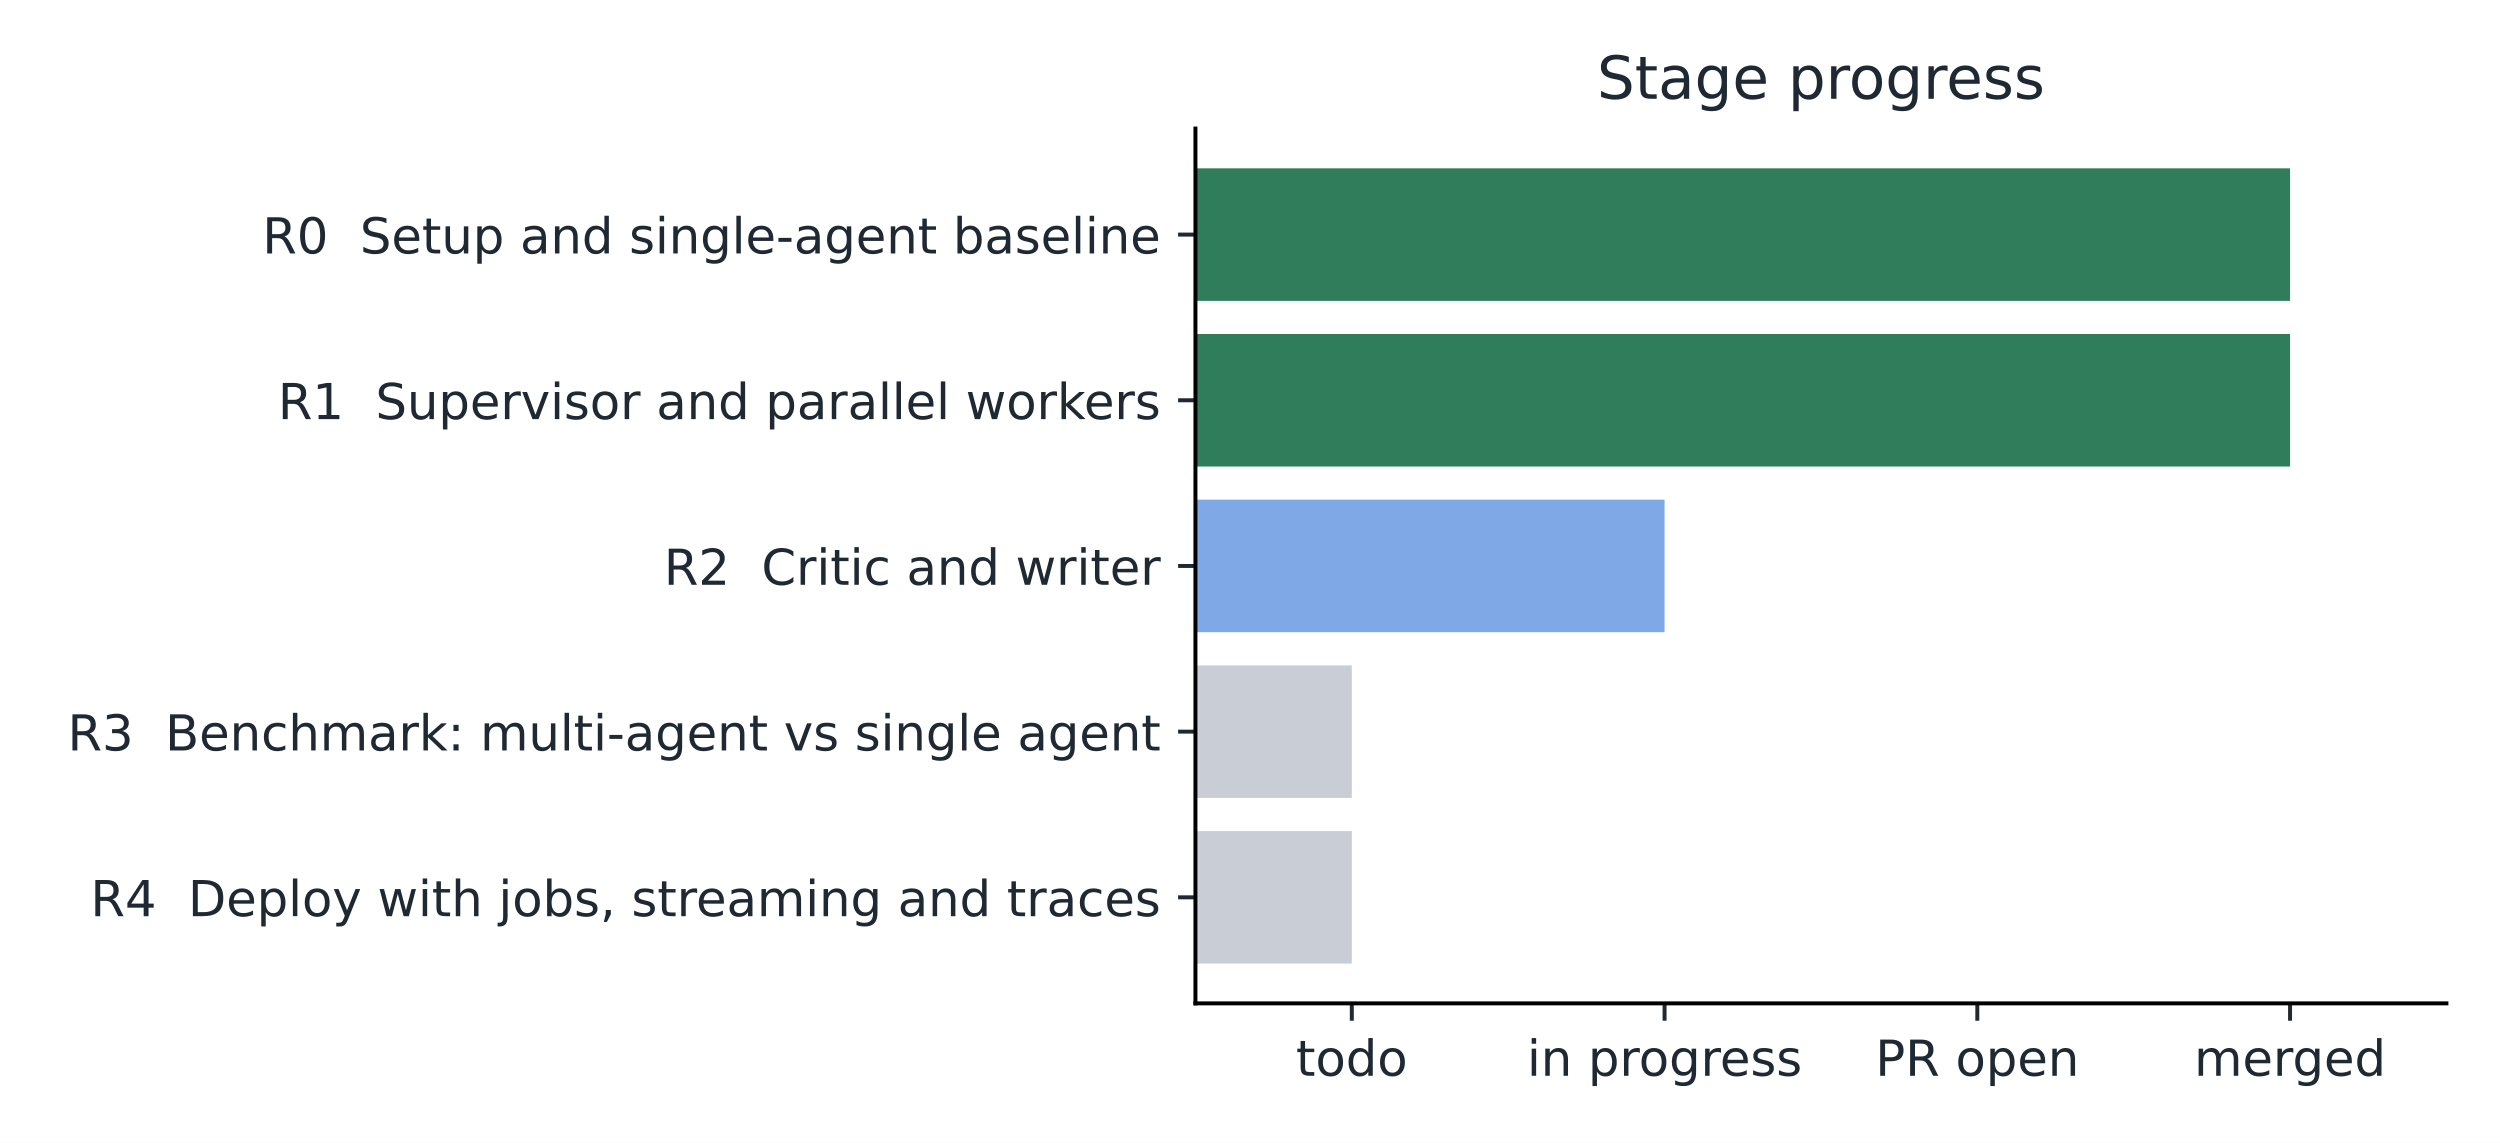
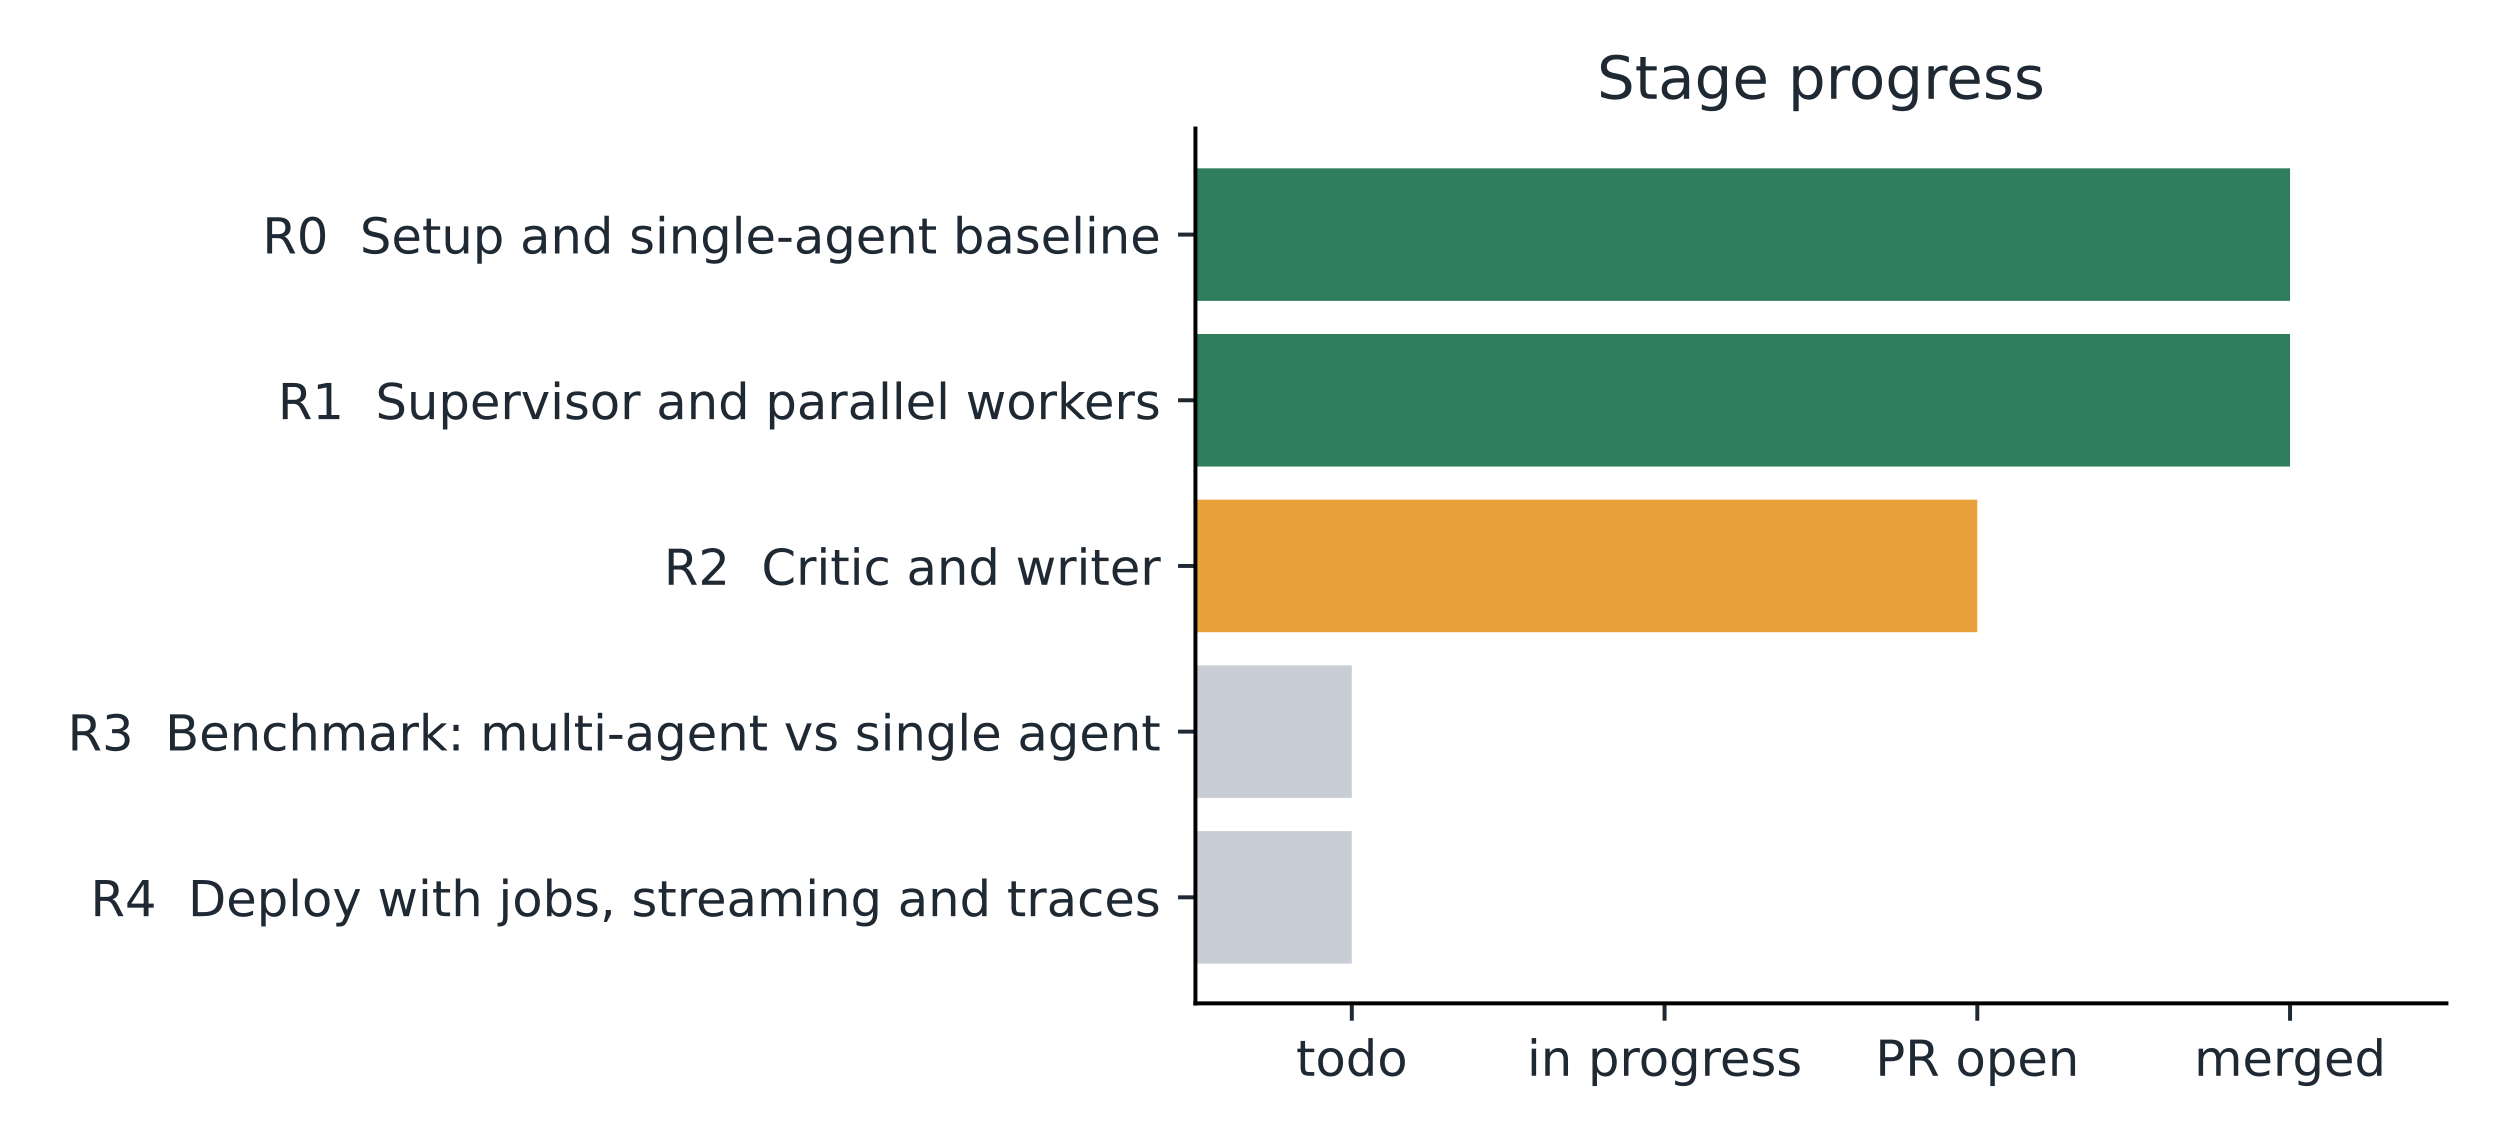
<svg xmlns="http://www.w3.org/2000/svg" xmlns:xlink="http://www.w3.org/1999/xlink" width="504pt" height="230.4pt" viewBox="0 0 504 230.4" version="1.1">
  <defs>
    <style type="text/css">*{stroke-linejoin: round; stroke-linecap: butt}</style>
  </defs>
  <g id="figure_1">
    <g id="patch_1">
      <path d="M 0 230.4  L 504 230.4  L 504 0  L 0 0  z " style="fill: #ffffff" />
    </g>
    <g id="axes_1">
      <g id="patch_2">
        <path d="M 241 202.278  L 493.2 202.278  L 493.2 25.917  L 241 25.917  z " style="fill: #ffffff" />
      </g>
      <g id="patch_3">
-         <path d="M 241 194.261  L 272.525 194.261  L 272.525 167.54  L 241 167.54  z " clip-path="url(#pfa399a8259)" style="fill: #c9ced6" />
+         <path d="M 241 194.261  L 272.525 194.261  L 272.525 167.54  L 241 167.54  z " clip-path="url(#p5c71dfe4f5)" style="fill: #c9ced6" />
      </g>
      <g id="patch_4">
-         <path d="M 241 160.86  L 272.525 160.86  L 272.525 134.138  L 241 134.138  z " clip-path="url(#pfa399a8259)" style="fill: #c9ced6" />
+         <path d="M 241 160.86  L 272.525 160.86  L 272.525 134.138  L 241 134.138  z " clip-path="url(#p5c71dfe4f5)" style="fill: #c9ced6" />
      </g>
      <g id="patch_5">
-         <path d="M 241 127.458  L 335.575 127.458  L 335.575 100.737  L 241 100.737  z " clip-path="url(#pfa399a8259)" style="fill: #7fa8e6" />
+         <path d="M 241 127.458  L 398.625 127.458  L 398.625 100.737  L 241 100.737  z " clip-path="url(#p5c71dfe4f5)" style="fill: #e9a23b" />
      </g>
      <g id="patch_6">
-         <path d="M 241 94.056  L 461.675 94.056  L 461.675 67.335  L 241 67.335  z " clip-path="url(#pfa399a8259)" style="fill: #2f7d5b" />
+         <path d="M 241 94.056  L 461.675 94.056  L 461.675 67.335  L 241 67.335  z " clip-path="url(#p5c71dfe4f5)" style="fill: #2f7d5b" />
      </g>
      <g id="patch_7">
-         <path d="M 241 60.655  L 461.675 60.655  L 461.675 33.934  L 241 33.934  z " clip-path="url(#pfa399a8259)" style="fill: #2f7d5b" />
+         <path d="M 241 60.655  L 461.675 60.655  L 461.675 33.934  L 241 33.934  z " clip-path="url(#p5c71dfe4f5)" style="fill: #2f7d5b" />
      </g>
      <g id="matplotlib.axis_1">
        <g id="xtick_1">
          <g id="line2d_1">
            <defs>
-               <path id="mbe56756fc5" d="M 0 0  L 0 3.5  " style="stroke: #1f2933; stroke-width: 0.8" />
+               <path id="m8892767c3a" d="M 0 0  L 0 3.5  " style="stroke: #1f2933; stroke-width: 0.8" />
            </defs>
            <g>
-               <use xlink:href="#mbe56756fc5" x="272.525" y="202.278" style="fill: #1f2933; stroke: #1f2933; stroke-width: 0.8" />
+               <use xlink:href="#m8892767c3a" x="272.525" y="202.278" style="fill: #1f2933; stroke: #1f2933; stroke-width: 0.8" />
            </g>
          </g>
          <g id="text_1">
            <g style="fill: #1f2933" transform="translate(261.2719 216.8761) scale(0.1 -0.1)">
              <defs>
                <path id="DejaVuSans-57" d="M 1172 4494  L 1172 3500  L 2356 3500  L 2356 3053  L 1172 3053  L 1172 1153  Q 1172 725 1289 603  Q 1406 481 1766 481  L 2356 481  L 2356 0  L 1766 0  Q 1100 0 847 248  Q 594 497 594 1153  L 594 3053  L 172 3053  L 172 3500  L 594 3500  L 594 4494  L 1172 4494  z " transform="scale(0.015625)" />
                <path id="DejaVuSans-52" d="M 1959 3097  Q 1497 3097 1228 2736  Q 959 2375 959 1747  Q 959 1119 1226 758  Q 1494 397 1959 397  Q 2419 397 2687 759  Q 2956 1122 2956 1747  Q 2956 2369 2687 2733  Q 2419 3097 1959 3097  z M 1959 3584  Q 2709 3584 3137 3096  Q 3566 2609 3566 1747  Q 3566 888 3137 398  Q 2709 -91 1959 -91  Q 1206 -91 779 398  Q 353 888 353 1747  Q 353 2609 779 3096  Q 1206 3584 1959 3584  z " transform="scale(0.015625)" />
                <path id="DejaVuSans-47" d="M 2906 2969  L 2906 4863  L 3481 4863  L 3481 0  L 2906 0  L 2906 525  Q 2725 213 2448 61  Q 2172 -91 1784 -91  Q 1150 -91 751 415  Q 353 922 353 1747  Q 353 2572 751 3078  Q 1150 3584 1784 3584  Q 2172 3584 2448 3432  Q 2725 3281 2906 2969  z M 947 1747  Q 947 1113 1208 752  Q 1469 391 1925 391  Q 2381 391 2643 752  Q 2906 1113 2906 1747  Q 2906 2381 2643 2742  Q 2381 3103 1925 3103  Q 1469 3103 1208 2742  Q 947 2381 947 1747  z " transform="scale(0.015625)" />
              </defs>
              <use xlink:href="#DejaVuSans-57" />
              <use xlink:href="#DejaVuSans-52" transform="translate(39.20312 0)" />
              <use xlink:href="#DejaVuSans-47" transform="translate(100.3906 0)" />
              <use xlink:href="#DejaVuSans-52" transform="translate(163.875 0)" />
            </g>
          </g>
        </g>
        <g id="xtick_2">
          <g id="line2d_2">
            <g>
-               <use xlink:href="#mbe56756fc5" x="335.575" y="202.278" style="fill: #1f2933; stroke: #1f2933; stroke-width: 0.8" />
+               <use xlink:href="#m8892767c3a" x="335.575" y="202.278" style="fill: #1f2933; stroke: #1f2933; stroke-width: 0.8" />
            </g>
          </g>
          <g id="text_2">
            <g style="fill: #1f2933" transform="translate(307.8438 216.8761) scale(0.1 -0.1)">
              <defs>
                <path id="DejaVuSans-4c" d="M 603 3500  L 1178 3500  L 1178 0  L 603 0  L 603 3500  z M 603 4863  L 1178 4863  L 1178 4134  L 603 4134  L 603 4863  z " transform="scale(0.015625)" />
                <path id="DejaVuSans-51" d="M 3513 2113  L 3513 0  L 2938 0  L 2938 2094  Q 2938 2591 2744 2837  Q 2550 3084 2163 3084  Q 1697 3084 1428 2787  Q 1159 2491 1159 1978  L 1159 0  L 581 0  L 581 3500  L 1159 3500  L 1159 2956  Q 1366 3272 1645 3428  Q 1925 3584 2291 3584  Q 2894 3584 3203 3211  Q 3513 2838 3513 2113  z " transform="scale(0.015625)" />
                <path id="DejaVuSans-3" transform="scale(0.015625)" />
                <path id="DejaVuSans-53" d="M 1159 525  L 1159 -1331  L 581 -1331  L 581 3500  L 1159 3500  L 1159 2969  Q 1341 3281 1617 3432  Q 1894 3584 2278 3584  Q 2916 3584 3314 3078  Q 3713 2572 3713 1747  Q 3713 922 3314 415  Q 2916 -91 2278 -91  Q 1894 -91 1617 61  Q 1341 213 1159 525  z M 3116 1747  Q 3116 2381 2855 2742  Q 2594 3103 2138 3103  Q 1681 3103 1420 2742  Q 1159 2381 1159 1747  Q 1159 1113 1420 752  Q 1681 391 2138 391  Q 2594 391 2855 752  Q 3116 1113 3116 1747  z " transform="scale(0.015625)" />
                <path id="DejaVuSans-55" d="M 2631 2963  Q 2534 3019 2420 3045  Q 2306 3072 2169 3072  Q 1681 3072 1420 2755  Q 1159 2438 1159 1844  L 1159 0  L 581 0  L 581 3500  L 1159 3500  L 1159 2956  Q 1341 3275 1631 3429  Q 1922 3584 2338 3584  Q 2397 3584 2469 3576  Q 2541 3569 2628 3553  L 2631 2963  z " transform="scale(0.015625)" />
                <path id="DejaVuSans-4a" d="M 2906 1791  Q 2906 2416 2648 2759  Q 2391 3103 1925 3103  Q 1463 3103 1205 2759  Q 947 2416 947 1791  Q 947 1169 1205 825  Q 1463 481 1925 481  Q 2391 481 2648 825  Q 2906 1169 2906 1791  z M 3481 434  Q 3481 -459 3084 -895  Q 2688 -1331 1869 -1331  Q 1566 -1331 1297 -1286  Q 1028 -1241 775 -1147  L 775 -588  Q 1028 -725 1275 -790  Q 1522 -856 1778 -856  Q 2344 -856 2625 -561  Q 2906 -266 2906 331  L 2906 616  Q 2728 306 2450 153  Q 2172 0 1784 0  Q 1141 0 747 490  Q 353 981 353 1791  Q 353 2603 747 3093  Q 1141 3584 1784 3584  Q 2172 3584 2450 3431  Q 2728 3278 2906 2969  L 2906 3500  L 3481 3500  L 3481 434  z " transform="scale(0.015625)" />
                <path id="DejaVuSans-48" d="M 3597 1894  L 3597 1613  L 953 1613  Q 991 1019 1311 708  Q 1631 397 2203 397  Q 2534 397 2845 478  Q 3156 559 3463 722  L 3463 178  Q 3153 47 2828 -22  Q 2503 -91 2169 -91  Q 1331 -91 842 396  Q 353 884 353 1716  Q 353 2575 817 3079  Q 1281 3584 2069 3584  Q 2775 3584 3186 3129  Q 3597 2675 3597 1894  z M 3022 2063  Q 3016 2534 2758 2815  Q 2500 3097 2075 3097  Q 1594 3097 1305 2825  Q 1016 2553 972 2059  L 3022 2063  z " transform="scale(0.015625)" />
                <path id="DejaVuSans-56" d="M 2834 3397  L 2834 2853  Q 2591 2978 2328 3040  Q 2066 3103 1784 3103  Q 1356 3103 1142 2972  Q 928 2841 928 2578  Q 928 2378 1081 2264  Q 1234 2150 1697 2047  L 1894 2003  Q 2506 1872 2764 1633  Q 3022 1394 3022 966  Q 3022 478 2636 193  Q 2250 -91 1575 -91  Q 1294 -91 989 -36  Q 684 19 347 128  L 347 722  Q 666 556 975 473  Q 1284 391 1588 391  Q 1994 391 2212 530  Q 2431 669 2431 922  Q 2431 1156 2273 1281  Q 2116 1406 1581 1522  L 1381 1569  Q 847 1681 609 1914  Q 372 2147 372 2553  Q 372 3047 722 3315  Q 1072 3584 1716 3584  Q 2034 3584 2315 3537  Q 2597 3491 2834 3397  z " transform="scale(0.015625)" />
              </defs>
              <use xlink:href="#DejaVuSans-4c" />
              <use xlink:href="#DejaVuSans-51" transform="translate(27.78125 0)" />
              <use xlink:href="#DejaVuSans-3" transform="translate(91.15625 0)" />
              <use xlink:href="#DejaVuSans-53" transform="translate(122.9375 0)" />
              <use xlink:href="#DejaVuSans-55" transform="translate(186.4219 0)" />
              <use xlink:href="#DejaVuSans-52" transform="translate(225.3281 0)" />
              <use xlink:href="#DejaVuSans-4a" transform="translate(286.5156 0)" />
              <use xlink:href="#DejaVuSans-55" transform="translate(350 0)" />
              <use xlink:href="#DejaVuSans-48" transform="translate(388.9062 0)" />
              <use xlink:href="#DejaVuSans-56" transform="translate(450.4375 0)" />
              <use xlink:href="#DejaVuSans-56" transform="translate(502.5312 0)" />
            </g>
          </g>
        </g>
        <g id="xtick_3">
          <g id="line2d_3">
            <g>
-               <use xlink:href="#mbe56756fc5" x="398.625" y="202.278" style="fill: #1f2933; stroke: #1f2933; stroke-width: 0.8" />
+               <use xlink:href="#m8892767c3a" x="398.625" y="202.278" style="fill: #1f2933; stroke: #1f2933; stroke-width: 0.8" />
            </g>
          </g>
          <g id="text_3">
            <g style="fill: #1f2933" transform="translate(378.068 216.8753) scale(0.1 -0.1)">
              <defs>
                <path id="DejaVuSans-33" d="M 1259 4147  L 1259 2394  L 2053 2394  Q 2494 2394 2734 2622  Q 2975 2850 2975 3272  Q 2975 3691 2734 3919  Q 2494 4147 2053 4147  L 1259 4147  z M 628 4666  L 2053 4666  Q 2838 4666 3239 4311  Q 3641 3956 3641 3272  Q 3641 2581 3239 2228  Q 2838 1875 2053 1875  L 1259 1875  L 1259 0  L 628 0  L 628 4666  z " transform="scale(0.015625)" />
                <path id="DejaVuSans-35" d="M 2841 2188  Q 3044 2119 3236 1894  Q 3428 1669 3622 1275  L 4263 0  L 3584 0  L 2988 1197  Q 2756 1666 2539 1819  Q 2322 1972 1947 1972  L 1259 1972  L 1259 0  L 628 0  L 628 4666  L 2053 4666  Q 2853 4666 3247 4331  Q 3641 3997 3641 3322  Q 3641 2881 3436 2590  Q 3231 2300 2841 2188  z M 1259 4147  L 1259 2491  L 2053 2491  Q 2509 2491 2742 2702  Q 2975 2913 2975 3322  Q 2975 3731 2742 3939  Q 2509 4147 2053 4147  L 1259 4147  z " transform="scale(0.015625)" />
              </defs>
              <use xlink:href="#DejaVuSans-33" />
              <use xlink:href="#DejaVuSans-35" transform="translate(60.29688 0)" />
              <use xlink:href="#DejaVuSans-3" transform="translate(129.7812 0)" />
              <use xlink:href="#DejaVuSans-52" transform="translate(161.5625 0)" />
              <use xlink:href="#DejaVuSans-53" transform="translate(222.75 0)" />
              <use xlink:href="#DejaVuSans-48" transform="translate(286.2344 0)" />
              <use xlink:href="#DejaVuSans-51" transform="translate(347.7656 0)" />
            </g>
          </g>
        </g>
        <g id="xtick_4">
          <g id="line2d_4">
            <g>
-               <use xlink:href="#mbe56756fc5" x="461.675" y="202.278" style="fill: #1f2933; stroke: #1f2933; stroke-width: 0.8" />
+               <use xlink:href="#m8892767c3a" x="461.675" y="202.278" style="fill: #1f2933; stroke: #1f2933; stroke-width: 0.8" />
            </g>
          </g>
          <g id="text_4">
            <g style="fill: #1f2933" transform="translate(442.3352 216.8761) scale(0.1 -0.1)">
              <defs>
                <path id="DejaVuSans-50" d="M 3328 2828  Q 3544 3216 3844 3400  Q 4144 3584 4550 3584  Q 5097 3584 5394 3201  Q 5691 2819 5691 2113  L 5691 0  L 5113 0  L 5113 2094  Q 5113 2597 4934 2840  Q 4756 3084 4391 3084  Q 3944 3084 3684 2787  Q 3425 2491 3425 1978  L 3425 0  L 2847 0  L 2847 2094  Q 2847 2600 2669 2842  Q 2491 3084 2119 3084  Q 1678 3084 1418 2786  Q 1159 2488 1159 1978  L 1159 0  L 581 0  L 581 3500  L 1159 3500  L 1159 2956  Q 1356 3278 1631 3431  Q 1906 3584 2284 3584  Q 2666 3584 2933 3390  Q 3200 3197 3328 2828  z " transform="scale(0.015625)" />
              </defs>
              <use xlink:href="#DejaVuSans-50" />
              <use xlink:href="#DejaVuSans-48" transform="translate(97.40625 0)" />
              <use xlink:href="#DejaVuSans-55" transform="translate(158.9375 0)" />
              <use xlink:href="#DejaVuSans-4a" transform="translate(198.2969 0)" />
              <use xlink:href="#DejaVuSans-48" transform="translate(261.7812 0)" />
              <use xlink:href="#DejaVuSans-47" transform="translate(323.3125 0)" />
            </g>
          </g>
        </g>
      </g>
      <g id="matplotlib.axis_2">
        <g id="ytick_1">
          <g id="line2d_5">
            <defs>
-               <path id="m8be90aab7a" d="M 0 0  L -3.5 0  " style="stroke: #1f2933; stroke-width: 0.8" />
+               <path id="m00136f7416" d="M 0 0  L -3.5 0  " style="stroke: #1f2933; stroke-width: 0.8" />
            </defs>
            <g>
-               <use xlink:href="#m8be90aab7a" x="241" y="180.901" style="fill: #1f2933; stroke: #1f2933; stroke-width: 0.8" />
+               <use xlink:href="#m00136f7416" x="241" y="180.901" style="fill: #1f2933; stroke: #1f2933; stroke-width: 0.8" />
            </g>
          </g>
          <g id="text_5">
            <g style="fill: #1f2933" transform="translate(18.2375 184.6998) scale(0.1 -0.1)">
              <defs>
                <path id="DejaVuSans-17" d="M 2419 4116  L 825 1625  L 2419 1625  L 2419 4116  z M 2253 4666  L 3047 4666  L 3047 1625  L 3713 1625  L 3713 1100  L 3047 1100  L 3047 0  L 2419 0  L 2419 1100  L 313 1100  L 313 1709  L 2253 4666  z " transform="scale(0.015625)" />
                <path id="DejaVuSans-27" d="M 1259 4147  L 1259 519  L 2022 519  Q 2988 519 3436 956  Q 3884 1394 3884 2338  Q 3884 3275 3436 3711  Q 2988 4147 2022 4147  L 1259 4147  z M 628 4666  L 1925 4666  Q 3281 4666 3915 4102  Q 4550 3538 4550 2338  Q 4550 1131 3912 565  Q 3275 0 1925 0  L 628 0  L 628 4666  z " transform="scale(0.015625)" />
                <path id="DejaVuSans-4f" d="M 603 4863  L 1178 4863  L 1178 0  L 603 0  L 603 4863  z " transform="scale(0.015625)" />
                <path id="DejaVuSans-5c" d="M 2059 -325  Q 1816 -950 1584 -1140  Q 1353 -1331 966 -1331  L 506 -1331  L 506 -850  L 844 -850  Q 1081 -850 1212 -737  Q 1344 -625 1503 -206  L 1606 56  L 191 3500  L 800 3500  L 1894 763  L 2988 3500  L 3597 3500  L 2059 -325  z " transform="scale(0.015625)" />
                <path id="DejaVuSans-5a" d="M 269 3500  L 844 3500  L 1563 769  L 2278 3500  L 2956 3500  L 3675 769  L 4391 3500  L 4966 3500  L 4050 0  L 3372 0  L 2619 2869  L 1863 0  L 1184 0  L 269 3500  z " transform="scale(0.015625)" />
                <path id="DejaVuSans-4b" d="M 3513 2113  L 3513 0  L 2938 0  L 2938 2094  Q 2938 2591 2744 2837  Q 2550 3084 2163 3084  Q 1697 3084 1428 2787  Q 1159 2491 1159 1978  L 1159 0  L 581 0  L 581 4863  L 1159 4863  L 1159 2956  Q 1366 3272 1645 3428  Q 1925 3584 2291 3584  Q 2894 3584 3203 3211  Q 3513 2838 3513 2113  z " transform="scale(0.015625)" />
                <path id="DejaVuSans-4d" d="M 603 3500  L 1178 3500  L 1178 -63  Q 1178 -731 923 -1031  Q 669 -1331 103 -1331  L -116 -1331  L -116 -844  L 38 -844  Q 366 -844 484 -692  Q 603 -541 603 -63  L 603 3500  z M 603 4863  L 1178 4863  L 1178 4134  L 603 4134  L 603 4863  z " transform="scale(0.015625)" />
                <path id="DejaVuSans-45" d="M 3116 1747  Q 3116 2381 2855 2742  Q 2594 3103 2138 3103  Q 1681 3103 1420 2742  Q 1159 2381 1159 1747  Q 1159 1113 1420 752  Q 1681 391 2138 391  Q 2594 391 2855 752  Q 3116 1113 3116 1747  z M 1159 2969  Q 1341 3281 1617 3432  Q 1894 3584 2278 3584  Q 2916 3584 3314 3078  Q 3713 2572 3713 1747  Q 3713 922 3314 415  Q 2916 -91 2278 -91  Q 1894 -91 1617 61  Q 1341 213 1159 525  L 1159 0  L 581 0  L 581 4863  L 1159 4863  L 1159 2969  z " transform="scale(0.015625)" />
                <path id="DejaVuSans-f" d="M 750 794  L 1409 794  L 1409 256  L 897 -744  L 494 -744  L 750 256  L 750 794  z " transform="scale(0.015625)" />
                <path id="DejaVuSans-44" d="M 2194 1759  Q 1497 1759 1228 1600  Q 959 1441 959 1056  Q 959 750 1161 570  Q 1363 391 1709 391  Q 2188 391 2477 730  Q 2766 1069 2766 1631  L 2766 1759  L 2194 1759  z M 3341 1997  L 3341 0  L 2766 0  L 2766 531  Q 2569 213 2275 61  Q 1981 -91 1556 -91  Q 1019 -91 701 211  Q 384 513 384 1019  Q 384 1609 779 1909  Q 1175 2209 1959 2209  L 2766 2209  L 2766 2266  Q 2766 2663 2505 2880  Q 2244 3097 1772 3097  Q 1472 3097 1187 3025  Q 903 2953 641 2809  L 641 3341  Q 956 3463 1253 3523  Q 1550 3584 1831 3584  Q 2591 3584 2966 3190  Q 3341 2797 3341 1997  z " transform="scale(0.015625)" />
                <path id="DejaVuSans-46" d="M 3122 3366  L 3122 2828  Q 2878 2963 2633 3030  Q 2388 3097 2138 3097  Q 1578 3097 1268 2742  Q 959 2388 959 1747  Q 959 1106 1268 751  Q 1578 397 2138 397  Q 2388 397 2633 464  Q 2878 531 3122 666  L 3122 134  Q 2881 22 2623 -34  Q 2366 -91 2075 -91  Q 1284 -91 818 406  Q 353 903 353 1747  Q 353 2603 823 3093  Q 1294 3584 2113 3584  Q 2378 3584 2631 3529  Q 2884 3475 3122 3366  z " transform="scale(0.015625)" />
              </defs>
              <use xlink:href="#DejaVuSans-35" />
              <use xlink:href="#DejaVuSans-17" transform="translate(69.48438 0)" />
              <use xlink:href="#DejaVuSans-3" transform="translate(133.1094 0)" />
              <use xlink:href="#DejaVuSans-3" transform="translate(164.8906 0)" />
              <use xlink:href="#DejaVuSans-27" transform="translate(196.6719 0)" />
              <use xlink:href="#DejaVuSans-48" transform="translate(273.6719 0)" />
              <use xlink:href="#DejaVuSans-53" transform="translate(335.2031 0)" />
              <use xlink:href="#DejaVuSans-4f" transform="translate(398.6875 0)" />
              <use xlink:href="#DejaVuSans-52" transform="translate(426.4688 0)" />
              <use xlink:href="#DejaVuSans-5c" transform="translate(487.6562 0)" />
              <use xlink:href="#DejaVuSans-3" transform="translate(546.8438 0)" />
              <use xlink:href="#DejaVuSans-5a" transform="translate(578.625 0)" />
              <use xlink:href="#DejaVuSans-4c" transform="translate(660.4062 0)" />
              <use xlink:href="#DejaVuSans-57" transform="translate(688.1875 0)" />
              <use xlink:href="#DejaVuSans-4b" transform="translate(727.3906 0)" />
              <use xlink:href="#DejaVuSans-3" transform="translate(790.7656 0)" />
              <use xlink:href="#DejaVuSans-4d" transform="translate(822.5469 0)" />
              <use xlink:href="#DejaVuSans-52" transform="translate(850.3281 0)" />
              <use xlink:href="#DejaVuSans-45" transform="translate(911.5156 0)" />
              <use xlink:href="#DejaVuSans-56" transform="translate(975 0)" />
              <use xlink:href="#DejaVuSans-f" transform="translate(1027.094 0)" />
              <use xlink:href="#DejaVuSans-3" transform="translate(1058.875 0)" />
              <use xlink:href="#DejaVuSans-56" transform="translate(1090.656 0)" />
              <use xlink:href="#DejaVuSans-57" transform="translate(1142.75 0)" />
              <use xlink:href="#DejaVuSans-55" transform="translate(1181.953 0)" />
              <use xlink:href="#DejaVuSans-48" transform="translate(1220.859 0)" />
              <use xlink:href="#DejaVuSans-44" transform="translate(1282.391 0)" />
              <use xlink:href="#DejaVuSans-50" transform="translate(1343.672 0)" />
              <use xlink:href="#DejaVuSans-4c" transform="translate(1441.078 0)" />
              <use xlink:href="#DejaVuSans-51" transform="translate(1468.859 0)" />
              <use xlink:href="#DejaVuSans-4a" transform="translate(1532.234 0)" />
              <use xlink:href="#DejaVuSans-3" transform="translate(1595.719 0)" />
              <use xlink:href="#DejaVuSans-44" transform="translate(1627.5 0)" />
              <use xlink:href="#DejaVuSans-51" transform="translate(1688.781 0)" />
              <use xlink:href="#DejaVuSans-47" transform="translate(1752.156 0)" />
              <use xlink:href="#DejaVuSans-3" transform="translate(1815.641 0)" />
              <use xlink:href="#DejaVuSans-57" transform="translate(1847.422 0)" />
              <use xlink:href="#DejaVuSans-55" transform="translate(1886.625 0)" />
              <use xlink:href="#DejaVuSans-44" transform="translate(1927.734 0)" />
              <use xlink:href="#DejaVuSans-46" transform="translate(1989.016 0)" />
              <use xlink:href="#DejaVuSans-48" transform="translate(2044 0)" />
              <use xlink:href="#DejaVuSans-56" transform="translate(2105.531 0)" />
            </g>
          </g>
        </g>
        <g id="ytick_2">
          <g id="line2d_6">
            <g>
-               <use xlink:href="#m8be90aab7a" x="241" y="147.499" style="fill: #1f2933; stroke: #1f2933; stroke-width: 0.8" />
+               <use xlink:href="#m00136f7416" x="241" y="147.499" style="fill: #1f2933; stroke: #1f2933; stroke-width: 0.8" />
            </g>
          </g>
          <g id="text_6">
            <g style="fill: #1f2933" transform="translate(13.62344 151.2982) scale(0.1 -0.1)">
              <defs>
                <path id="DejaVuSans-16" d="M 2597 2516  Q 3050 2419 3304 2112  Q 3559 1806 3559 1356  Q 3559 666 3084 287  Q 2609 -91 1734 -91  Q 1441 -91 1130 -33  Q 819 25 488 141  L 488 750  Q 750 597 1062 519  Q 1375 441 1716 441  Q 2309 441 2620 675  Q 2931 909 2931 1356  Q 2931 1769 2642 2001  Q 2353 2234 1838 2234  L 1294 2234  L 1294 2753  L 1863 2753  Q 2328 2753 2575 2939  Q 2822 3125 2822 3475  Q 2822 3834 2567 4026  Q 2313 4219 1838 4219  Q 1578 4219 1281 4162  Q 984 4106 628 3988  L 628 4550  Q 988 4650 1302 4700  Q 1616 4750 1894 4750  Q 2613 4750 3031 4423  Q 3450 4097 3450 3541  Q 3450 3153 3228 2886  Q 3006 2619 2597 2516  z " transform="scale(0.015625)" />
                <path id="DejaVuSans-25" d="M 1259 2228  L 1259 519  L 2272 519  Q 2781 519 3026 730  Q 3272 941 3272 1375  Q 3272 1813 3026 2020  Q 2781 2228 2272 2228  L 1259 2228  z M 1259 4147  L 1259 2741  L 2194 2741  Q 2656 2741 2882 2914  Q 3109 3088 3109 3444  Q 3109 3797 2882 3972  Q 2656 4147 2194 4147  L 1259 4147  z M 628 4666  L 2241 4666  Q 2963 4666 3353 4366  Q 3744 4066 3744 3513  Q 3744 3084 3544 2831  Q 3344 2578 2956 2516  Q 3422 2416 3680 2098  Q 3938 1781 3938 1306  Q 3938 681 3513 340  Q 3088 0 2303 0  L 628 0  L 628 4666  z " transform="scale(0.015625)" />
                <path id="DejaVuSans-4e" d="M 581 4863  L 1159 4863  L 1159 1991  L 2875 3500  L 3609 3500  L 1753 1863  L 3688 0  L 2938 0  L 1159 1709  L 1159 0  L 581 0  L 581 4863  z " transform="scale(0.015625)" />
                <path id="DejaVuSans-1d" d="M 750 794  L 1409 794  L 1409 0  L 750 0  L 750 794  z M 750 3309  L 1409 3309  L 1409 2516  L 750 2516  L 750 3309  z " transform="scale(0.015625)" />
                <path id="DejaVuSans-58" d="M 544 1381  L 544 3500  L 1119 3500  L 1119 1403  Q 1119 906 1312 657  Q 1506 409 1894 409  Q 2359 409 2629 706  Q 2900 1003 2900 1516  L 2900 3500  L 3475 3500  L 3475 0  L 2900 0  L 2900 538  Q 2691 219 2414 64  Q 2138 -91 1772 -91  Q 1169 -91 856 284  Q 544 659 544 1381  z M 1991 3584  L 1991 3584  z " transform="scale(0.015625)" />
                <path id="DejaVuSans-10" d="M 313 2009  L 1997 2009  L 1997 1497  L 313 1497  L 313 2009  z " transform="scale(0.015625)" />
                <path id="DejaVuSans-59" d="M 191 3500  L 800 3500  L 1894 563  L 2988 3500  L 3597 3500  L 2284 0  L 1503 0  L 191 3500  z " transform="scale(0.015625)" />
              </defs>
              <use xlink:href="#DejaVuSans-35" />
              <use xlink:href="#DejaVuSans-16" transform="translate(69.48438 0)" />
              <use xlink:href="#DejaVuSans-3" transform="translate(133.1094 0)" />
              <use xlink:href="#DejaVuSans-3" transform="translate(164.8906 0)" />
              <use xlink:href="#DejaVuSans-25" transform="translate(196.6719 0)" />
              <use xlink:href="#DejaVuSans-48" transform="translate(265.2812 0)" />
              <use xlink:href="#DejaVuSans-51" transform="translate(326.8125 0)" />
              <use xlink:href="#DejaVuSans-46" transform="translate(390.1875 0)" />
              <use xlink:href="#DejaVuSans-4b" transform="translate(445.1719 0)" />
              <use xlink:href="#DejaVuSans-50" transform="translate(508.5469 0)" />
              <use xlink:href="#DejaVuSans-44" transform="translate(605.9531 0)" />
              <use xlink:href="#DejaVuSans-55" transform="translate(667.2344 0)" />
              <use xlink:href="#DejaVuSans-4e" transform="translate(708.3438 0)" />
              <use xlink:href="#DejaVuSans-1d" transform="translate(766.25 0)" />
              <use xlink:href="#DejaVuSans-3" transform="translate(799.9375 0)" />
              <use xlink:href="#DejaVuSans-50" transform="translate(831.7188 0)" />
              <use xlink:href="#DejaVuSans-58" transform="translate(929.125 0)" />
              <use xlink:href="#DejaVuSans-4f" transform="translate(992.5 0)" />
              <use xlink:href="#DejaVuSans-57" transform="translate(1020.281 0)" />
              <use xlink:href="#DejaVuSans-4c" transform="translate(1059.484 0)" />
              <use xlink:href="#DejaVuSans-10" transform="translate(1087.266 0)" />
              <use xlink:href="#DejaVuSans-44" transform="translate(1123.344 0)" />
              <use xlink:href="#DejaVuSans-4a" transform="translate(1184.625 0)" />
              <use xlink:href="#DejaVuSans-48" transform="translate(1248.109 0)" />
              <use xlink:href="#DejaVuSans-51" transform="translate(1309.641 0)" />
              <use xlink:href="#DejaVuSans-57" transform="translate(1373.016 0)" />
              <use xlink:href="#DejaVuSans-3" transform="translate(1412.219 0)" />
              <use xlink:href="#DejaVuSans-59" transform="translate(1444 0)" />
              <use xlink:href="#DejaVuSans-56" transform="translate(1503.188 0)" />
              <use xlink:href="#DejaVuSans-3" transform="translate(1555.281 0)" />
              <use xlink:href="#DejaVuSans-56" transform="translate(1587.062 0)" />
              <use xlink:href="#DejaVuSans-4c" transform="translate(1639.156 0)" />
              <use xlink:href="#DejaVuSans-51" transform="translate(1666.938 0)" />
              <use xlink:href="#DejaVuSans-4a" transform="translate(1730.312 0)" />
              <use xlink:href="#DejaVuSans-4f" transform="translate(1793.797 0)" />
              <use xlink:href="#DejaVuSans-48" transform="translate(1821.578 0)" />
              <use xlink:href="#DejaVuSans-3" transform="translate(1883.109 0)" />
              <use xlink:href="#DejaVuSans-44" transform="translate(1914.891 0)" />
              <use xlink:href="#DejaVuSans-4a" transform="translate(1976.172 0)" />
              <use xlink:href="#DejaVuSans-48" transform="translate(2039.656 0)" />
              <use xlink:href="#DejaVuSans-51" transform="translate(2101.188 0)" />
              <use xlink:href="#DejaVuSans-57" transform="translate(2164.562 0)" />
            </g>
          </g>
        </g>
        <g id="ytick_3">
          <g id="line2d_7">
            <g>
-               <use xlink:href="#m8be90aab7a" x="241" y="114.097" style="fill: #1f2933; stroke: #1f2933; stroke-width: 0.8" />
+               <use xlink:href="#m00136f7416" x="241" y="114.097" style="fill: #1f2933; stroke: #1f2933; stroke-width: 0.8" />
            </g>
          </g>
          <g id="text_7">
            <g style="fill: #1f2933" transform="translate(133.8422 117.8966) scale(0.1 -0.1)">
              <defs>
                <path id="DejaVuSans-15" d="M 1228 531  L 3431 531  L 3431 0  L 469 0  L 469 531  Q 828 903 1448 1529  Q 2069 2156 2228 2338  Q 2531 2678 2651 2914  Q 2772 3150 2772 3378  Q 2772 3750 2511 3984  Q 2250 4219 1831 4219  Q 1534 4219 1204 4116  Q 875 4013 500 3803  L 500 4441  Q 881 4594 1212 4672  Q 1544 4750 1819 4750  Q 2544 4750 2975 4387  Q 3406 4025 3406 3419  Q 3406 3131 3298 2873  Q 3191 2616 2906 2266  Q 2828 2175 2409 1742  Q 1991 1309 1228 531  z " transform="scale(0.015625)" />
                <path id="DejaVuSans-26" d="M 4122 4306  L 4122 3641  Q 3803 3938 3442 4084  Q 3081 4231 2675 4231  Q 1875 4231 1450 3742  Q 1025 3253 1025 2328  Q 1025 1406 1450 917  Q 1875 428 2675 428  Q 3081 428 3442 575  Q 3803 722 4122 1019  L 4122 359  Q 3791 134 3420 21  Q 3050 -91 2638 -91  Q 1578 -91 968 557  Q 359 1206 359 2328  Q 359 3453 968 4101  Q 1578 4750 2638 4750  Q 3056 4750 3426 4639  Q 3797 4528 4122 4306  z " transform="scale(0.015625)" />
              </defs>
              <use xlink:href="#DejaVuSans-35" />
              <use xlink:href="#DejaVuSans-15" transform="translate(69.48438 0)" />
              <use xlink:href="#DejaVuSans-3" transform="translate(133.1094 0)" />
              <use xlink:href="#DejaVuSans-3" transform="translate(164.8906 0)" />
              <use xlink:href="#DejaVuSans-26" transform="translate(196.6719 0)" />
              <use xlink:href="#DejaVuSans-55" transform="translate(266.5 0)" />
              <use xlink:href="#DejaVuSans-4c" transform="translate(307.6094 0)" />
              <use xlink:href="#DejaVuSans-57" transform="translate(335.3906 0)" />
              <use xlink:href="#DejaVuSans-4c" transform="translate(374.5938 0)" />
              <use xlink:href="#DejaVuSans-46" transform="translate(402.375 0)" />
              <use xlink:href="#DejaVuSans-3" transform="translate(457.3594 0)" />
              <use xlink:href="#DejaVuSans-44" transform="translate(489.1406 0)" />
              <use xlink:href="#DejaVuSans-51" transform="translate(550.4219 0)" />
              <use xlink:href="#DejaVuSans-47" transform="translate(613.7969 0)" />
              <use xlink:href="#DejaVuSans-3" transform="translate(677.2812 0)" />
              <use xlink:href="#DejaVuSans-5a" transform="translate(709.0625 0)" />
              <use xlink:href="#DejaVuSans-55" transform="translate(790.8438 0)" />
              <use xlink:href="#DejaVuSans-4c" transform="translate(831.9531 0)" />
              <use xlink:href="#DejaVuSans-57" transform="translate(859.7344 0)" />
              <use xlink:href="#DejaVuSans-48" transform="translate(898.9375 0)" />
              <use xlink:href="#DejaVuSans-55" transform="translate(960.4688 0)" />
            </g>
          </g>
        </g>
        <g id="ytick_4">
          <g id="line2d_8">
            <g>
-               <use xlink:href="#m8be90aab7a" x="241" y="80.696" style="fill: #1f2933; stroke: #1f2933; stroke-width: 0.8" />
+               <use xlink:href="#m00136f7416" x="241" y="80.696" style="fill: #1f2933; stroke: #1f2933; stroke-width: 0.8" />
            </g>
          </g>
          <g id="text_8">
            <g style="fill: #1f2933" transform="translate(56.03125 84.49504) scale(0.1 -0.1)">
              <defs>
                <path id="DejaVuSans-14" d="M 794 531  L 1825 531  L 1825 4091  L 703 3866  L 703 4441  L 1819 4666  L 2450 4666  L 2450 531  L 3481 531  L 3481 0  L 794 0  L 794 531  z " transform="scale(0.015625)" />
                <path id="DejaVuSans-36" d="M 3425 4513  L 3425 3897  Q 3066 4069 2747 4153  Q 2428 4238 2131 4238  Q 1616 4238 1336 4038  Q 1056 3838 1056 3469  Q 1056 3159 1242 3001  Q 1428 2844 1947 2747  L 2328 2669  Q 3034 2534 3370 2195  Q 3706 1856 3706 1288  Q 3706 609 3251 259  Q 2797 -91 1919 -91  Q 1588 -91 1214 -16  Q 841 59 441 206  L 441 856  Q 825 641 1194 531  Q 1563 422 1919 422  Q 2459 422 2753 634  Q 3047 847 3047 1241  Q 3047 1584 2836 1778  Q 2625 1972 2144 2069  L 1759 2144  Q 1053 2284 737 2584  Q 422 2884 422 3419  Q 422 4038 858 4394  Q 1294 4750 2059 4750  Q 2388 4750 2728 4690  Q 3069 4631 3425 4513  z " transform="scale(0.015625)" />
              </defs>
              <use xlink:href="#DejaVuSans-35" />
              <use xlink:href="#DejaVuSans-14" transform="translate(69.48438 0)" />
              <use xlink:href="#DejaVuSans-3" transform="translate(133.1094 0)" />
              <use xlink:href="#DejaVuSans-3" transform="translate(164.8906 0)" />
              <use xlink:href="#DejaVuSans-36" transform="translate(196.6719 0)" />
              <use xlink:href="#DejaVuSans-58" transform="translate(260.1562 0)" />
              <use xlink:href="#DejaVuSans-53" transform="translate(323.5312 0)" />
              <use xlink:href="#DejaVuSans-48" transform="translate(387.0156 0)" />
              <use xlink:href="#DejaVuSans-55" transform="translate(448.5469 0)" />
              <use xlink:href="#DejaVuSans-59" transform="translate(489.6562 0)" />
              <use xlink:href="#DejaVuSans-4c" transform="translate(548.8438 0)" />
              <use xlink:href="#DejaVuSans-56" transform="translate(576.625 0)" />
              <use xlink:href="#DejaVuSans-52" transform="translate(628.7188 0)" />
              <use xlink:href="#DejaVuSans-55" transform="translate(689.9062 0)" />
              <use xlink:href="#DejaVuSans-3" transform="translate(731.0156 0)" />
              <use xlink:href="#DejaVuSans-44" transform="translate(762.7969 0)" />
              <use xlink:href="#DejaVuSans-51" transform="translate(824.0781 0)" />
              <use xlink:href="#DejaVuSans-47" transform="translate(887.4531 0)" />
              <use xlink:href="#DejaVuSans-3" transform="translate(950.9375 0)" />
              <use xlink:href="#DejaVuSans-53" transform="translate(982.7188 0)" />
              <use xlink:href="#DejaVuSans-44" transform="translate(1046.203 0)" />
              <use xlink:href="#DejaVuSans-55" transform="translate(1107.484 0)" />
              <use xlink:href="#DejaVuSans-44" transform="translate(1148.594 0)" />
              <use xlink:href="#DejaVuSans-4f" transform="translate(1209.875 0)" />
              <use xlink:href="#DejaVuSans-4f" transform="translate(1237.656 0)" />
              <use xlink:href="#DejaVuSans-48" transform="translate(1265.438 0)" />
              <use xlink:href="#DejaVuSans-4f" transform="translate(1326.969 0)" />
              <use xlink:href="#DejaVuSans-3" transform="translate(1354.75 0)" />
              <use xlink:href="#DejaVuSans-5a" transform="translate(1386.531 0)" />
              <use xlink:href="#DejaVuSans-52" transform="translate(1468.312 0)" />
              <use xlink:href="#DejaVuSans-55" transform="translate(1529.5 0)" />
              <use xlink:href="#DejaVuSans-4e" transform="translate(1570.609 0)" />
              <use xlink:href="#DejaVuSans-48" transform="translate(1624.953 0)" />
              <use xlink:href="#DejaVuSans-55" transform="translate(1686.484 0)" />
              <use xlink:href="#DejaVuSans-56" transform="translate(1727.594 0)" />
            </g>
          </g>
        </g>
        <g id="ytick_5">
          <g id="line2d_9">
            <g>
-               <use xlink:href="#m8be90aab7a" x="241" y="47.294" style="fill: #1f2933; stroke: #1f2933; stroke-width: 0.8" />
+               <use xlink:href="#m00136f7416" x="241" y="47.294" style="fill: #1f2933; stroke: #1f2933; stroke-width: 0.8" />
            </g>
          </g>
          <g id="text_9">
            <g style="fill: #1f2933" transform="translate(52.89062 51.09343) scale(0.1 -0.1)">
              <defs>
                <path id="DejaVuSans-13" d="M 2034 4250  Q 1547 4250 1301 3770  Q 1056 3291 1056 2328  Q 1056 1369 1301 889  Q 1547 409 2034 409  Q 2525 409 2770 889  Q 3016 1369 3016 2328  Q 3016 3291 2770 3770  Q 2525 4250 2034 4250  z M 2034 4750  Q 2819 4750 3233 4129  Q 3647 3509 3647 2328  Q 3647 1150 3233 529  Q 2819 -91 2034 -91  Q 1250 -91 836 529  Q 422 1150 422 2328  Q 422 3509 836 4129  Q 1250 4750 2034 4750  z " transform="scale(0.015625)" />
              </defs>
              <use xlink:href="#DejaVuSans-35" />
              <use xlink:href="#DejaVuSans-13" transform="translate(69.48438 0)" />
              <use xlink:href="#DejaVuSans-3" transform="translate(133.1094 0)" />
              <use xlink:href="#DejaVuSans-3" transform="translate(164.8906 0)" />
              <use xlink:href="#DejaVuSans-36" transform="translate(196.6719 0)" />
              <use xlink:href="#DejaVuSans-48" transform="translate(260.1562 0)" />
              <use xlink:href="#DejaVuSans-57" transform="translate(321.6875 0)" />
              <use xlink:href="#DejaVuSans-58" transform="translate(360.8906 0)" />
              <use xlink:href="#DejaVuSans-53" transform="translate(424.2656 0)" />
              <use xlink:href="#DejaVuSans-3" transform="translate(487.75 0)" />
              <use xlink:href="#DejaVuSans-44" transform="translate(519.5312 0)" />
              <use xlink:href="#DejaVuSans-51" transform="translate(580.8125 0)" />
              <use xlink:href="#DejaVuSans-47" transform="translate(644.1875 0)" />
              <use xlink:href="#DejaVuSans-3" transform="translate(707.6719 0)" />
              <use xlink:href="#DejaVuSans-56" transform="translate(739.4531 0)" />
              <use xlink:href="#DejaVuSans-4c" transform="translate(791.5469 0)" />
              <use xlink:href="#DejaVuSans-51" transform="translate(819.3281 0)" />
              <use xlink:href="#DejaVuSans-4a" transform="translate(882.7031 0)" />
              <use xlink:href="#DejaVuSans-4f" transform="translate(946.1875 0)" />
              <use xlink:href="#DejaVuSans-48" transform="translate(973.9688 0)" />
              <use xlink:href="#DejaVuSans-10" transform="translate(1035.5 0)" />
              <use xlink:href="#DejaVuSans-44" transform="translate(1071.578 0)" />
              <use xlink:href="#DejaVuSans-4a" transform="translate(1132.859 0)" />
              <use xlink:href="#DejaVuSans-48" transform="translate(1196.344 0)" />
              <use xlink:href="#DejaVuSans-51" transform="translate(1257.875 0)" />
              <use xlink:href="#DejaVuSans-57" transform="translate(1321.25 0)" />
              <use xlink:href="#DejaVuSans-3" transform="translate(1360.453 0)" />
              <use xlink:href="#DejaVuSans-45" transform="translate(1392.234 0)" />
              <use xlink:href="#DejaVuSans-44" transform="translate(1455.719 0)" />
              <use xlink:href="#DejaVuSans-56" transform="translate(1517 0)" />
              <use xlink:href="#DejaVuSans-48" transform="translate(1569.094 0)" />
              <use xlink:href="#DejaVuSans-4f" transform="translate(1630.625 0)" />
              <use xlink:href="#DejaVuSans-4c" transform="translate(1658.406 0)" />
              <use xlink:href="#DejaVuSans-51" transform="translate(1686.188 0)" />
              <use xlink:href="#DejaVuSans-48" transform="translate(1749.562 0)" />
            </g>
          </g>
        </g>
      </g>
      <g id="patch_8">
        <path d="M 241 202.278  L 241 25.917  " style="fill: none; stroke: #000000; stroke-width: 0.8; stroke-linejoin: miter; stroke-linecap: square" />
      </g>
      <g id="patch_9">
        <path d="M 241 202.278  L 493.2 202.278  " style="fill: none; stroke: #000000; stroke-width: 0.8; stroke-linejoin: miter; stroke-linecap: square" />
      </g>
      <g id="text_10">
        <g style="fill: #1f2933" transform="translate(321.9528 19.91719) scale(0.12 -0.12)">
          <use xlink:href="#DejaVuSans-36" />
          <use xlink:href="#DejaVuSans-57" transform="translate(63.48438 0)" />
          <use xlink:href="#DejaVuSans-44" transform="translate(102.6875 0)" />
          <use xlink:href="#DejaVuSans-4a" transform="translate(163.9688 0)" />
          <use xlink:href="#DejaVuSans-48" transform="translate(227.4531 0)" />
          <use xlink:href="#DejaVuSans-3" transform="translate(288.9844 0)" />
          <use xlink:href="#DejaVuSans-53" transform="translate(320.7656 0)" />
          <use xlink:href="#DejaVuSans-55" transform="translate(384.25 0)" />
          <use xlink:href="#DejaVuSans-52" transform="translate(423.1562 0)" />
          <use xlink:href="#DejaVuSans-4a" transform="translate(484.3438 0)" />
          <use xlink:href="#DejaVuSans-55" transform="translate(547.8281 0)" />
          <use xlink:href="#DejaVuSans-48" transform="translate(586.7344 0)" />
          <use xlink:href="#DejaVuSans-56" transform="translate(648.2656 0)" />
          <use xlink:href="#DejaVuSans-56" transform="translate(700.3594 0)" />
        </g>
      </g>
    </g>
  </g>
  <defs>
-     <clipPath id="pfa399a8259">
+     <clipPath id="p5c71dfe4f5">
      <rect x="241" y="25.917" width="252.2" height="176.36" />
    </clipPath>
  </defs>
</svg>
